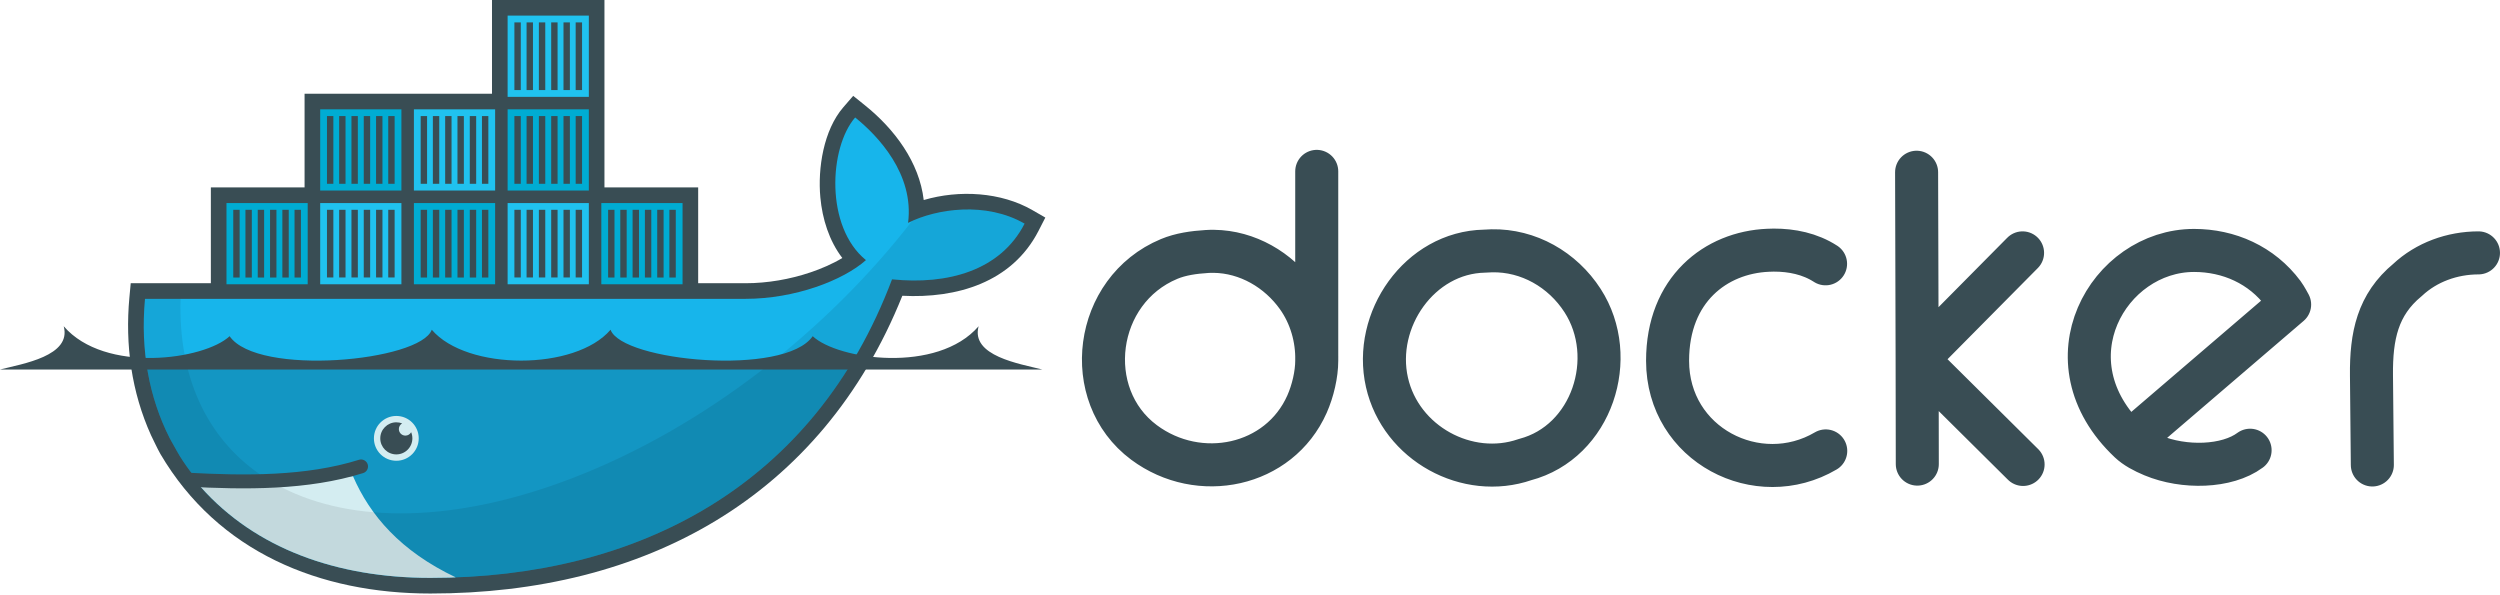
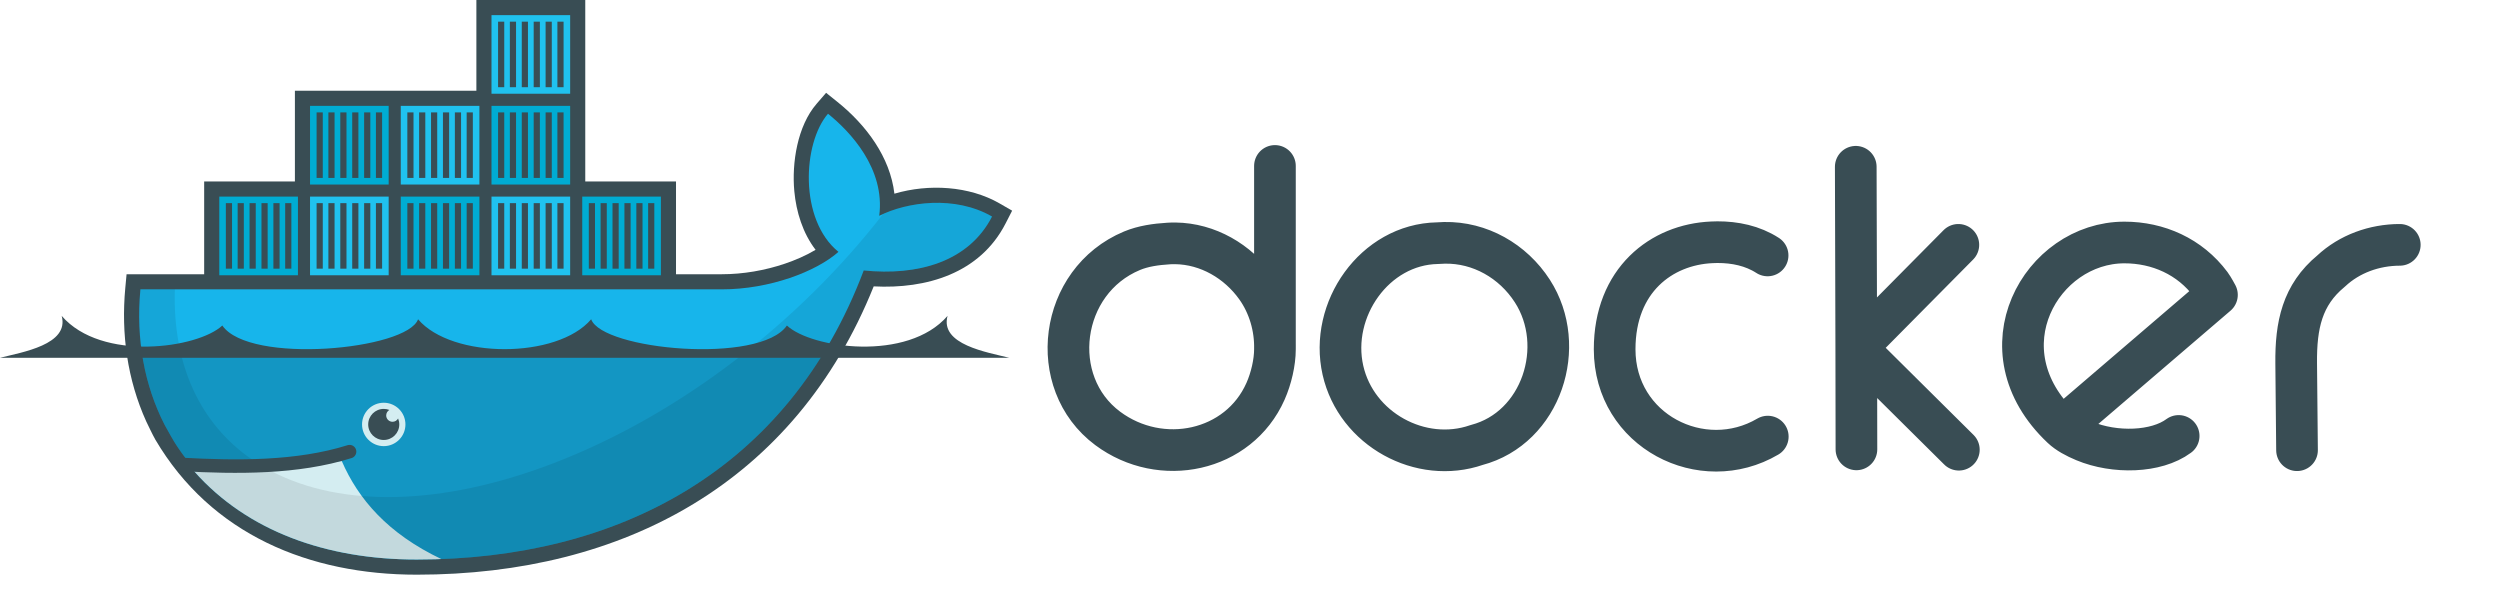
- <svg xmlns="http://www.w3.org/2000/svg" xmlns:xlink="http://www.w3.org/1999/xlink" version="1.1" width="610" height="145" id="svg2">
+ <svg xmlns="http://www.w3.org/2000/svg" xmlns:xlink="http://www.w3.org/1999/xlink" version="1.1" viewBox="0 0 630 150" id="svg2">
  <defs id="defs6">
    <clipPath id="clipPath8">
      <path d="m 76,2 0,46 -22,0 0,23 -18.419,0 c -0.078,0.666 -0.141,1.333 -0.206,2 -1.151,12.531 1.036,24.088 6.062,33.969 L 43.125,110 c 1.011,1.817 2.191,3.523 3.438,5.188 1.245,1.662 1.686,2.583 2.469,3.688 C 62.32,133.811 82.129,141 105,141 155.648,141 198.633,118.562 217.656,68.156 231.153,69.541 244.1,66.08 250,54.562 240.601,49.139 228.522,50.877 221.562,54.375 L 240,2 168,48 145,48 145,2 z" id="path10" />
    </clipPath>
  </defs>
  <path d="m 467.82,113.241 -0.042,-25.558 -0.127,-45.657 m 25.854,19.676 -25.727,25.981 25.854,25.642 M 321.285,88.022 c 0.124,-5.481 -1.469,-11.081 -4.697,-15.614 -4.651,-6.531 -12.179,-10.99 -20.438,-11.086 -0.551,0 -1.096,0 -1.65,0.042 -3.265,0.202 -6.427,0.655 -9.225,1.82 -18.401,7.656 -21.661,33.208 -6.136,44.769 13.445,10.011 33.002,5.924 39.775,-9.351 1.431,-3.228 2.37,-7.297 2.37,-10.579 l 0,-46.207 M 445.437,64.368 c -3.81,-2.462 -8.255,-3.35 -12.652,-3.343 -0.477,0 -0.967,0.024 -1.396,0.042 -12.713,0.547 -24.5,9.53 -24.5,26.954 0,20.6 22.088,31.718 38.591,22.003 m 74.135,-2.243 c 13.002,-11.137 39.056,-33.471 39.056,-33.471 0,0 -0.95,-1.797 -1.566,-2.623 -5.257,-7.056 -13.289,-10.579 -21.75,-10.579 -20.909,0 -36.582,27.037 -15.741,46.673 1.443,1.36 3.425,2.425 5.628,3.343 7.647,3.188 18.117,2.927 23.781,-1.269 M 364.02,61.194 c -0.593,0.011 -1.182,0.074 -1.777,0.085 -15.855,0.291 -27.286,16.759 -23.823,32.032 3.375,14.883 19.634,23.696 33.682,18.83 16.359,-4.289 23.031,-24.889 14.048,-38.802 -4.913,-7.61 -13.239,-12.313 -22.13,-12.144 z m 240.726,0.508 c -6.42,0.017 -12.673,2.266 -17.307,6.601 -7.308,6.031 -8.894,13.647 -8.801,23.273 l 0.212,21.877" id="path12" style="fill:none;stroke:#394d54;stroke-width:10.5;stroke-linecap:round;stroke-linejoin:round" />
  <path d="m 147.488,45.732 22.866,0 0,23.375 11.562,0 c 5.339,0 10.831,-0.951 15.887,-2.664 2.484,-0.842 5.273,-2.015 7.724,-3.489 -3.228,-4.214 -4.876,-9.536 -5.361,-14.781 -0.659,-7.134 0.78,-16.42 5.609,-22.004 l 2.404,-2.78 2.864,2.302 c 7.211,5.794 13.276,13.889 14.345,23.118 8.683,-2.554 18.878,-1.95 26.531,2.467 l 3.14,1.812 -1.653,3.226 C 246.933,68.947 233.401,72.86 220.171,72.167 200.374,121.476 157.273,144.82 105.014,144.82 c -26.999,0 -51.77,-10.093 -65.876,-34.047 -0.827,-1.488 -1.535,-3.044 -2.286,-4.572 C 32.084,95.657 30.5,84.106 31.574,72.564 l 0.322,-3.457 19.553,0 0,-23.375 22.866,0 0,-22.866 45.732,0 0,-22.866 27.44,0 0,45.732" id="path14" style="fill:#394d54" />
  <g clip-path="url(#clipPath8)" id="g16">
    <g id="g18">
      <g transform="translate(0,-22.866)" id="g20">
        <path d="m 123.859,3.811 19.818,0 0,19.817 -19.818,0 z" id="path22" style="fill:#00acd3" />
        <path d="m 123.859,26.676 19.818,0 0,19.818 -19.818,0 z" id="path24" style="fill:#20c2ef" />
        <path d="m 126.292,21.977 0,-16.516 m 2.972,16.516 0,-16.516 m 3.002,16.516 0,-16.516 m 3.003,16.516 0,-16.516 m 3.003,16.516 0,-16.516 m 2.971,16.516 0,-16.516" id="path26" style="stroke:#394d54;stroke-width:1.56" />
        <use transform="translate(0,22.866)" id="use28" xlink:href="#path26" />
      </g>
      <use transform="matrix(1,0,0,-1,22.866,4.572651)" id="use30" xlink:href="#g20" />
    </g>
    <use transform="translate(-91.464,45.732)" id="use32" xlink:href="#g18" />
    <use transform="translate(-45.732,45.732)" id="use34" xlink:href="#g18" />
    <use transform="translate(0,45.732)" id="use36" xlink:href="#g18" />
  </g>
  <path d="m 221.57,54.38 c 1.533,-11.915 -7.384,-21.275 -12.914,-25.718 -6.373,7.368 -7.363,26.678 2.635,34.807 -5.58,4.956 -17.337,9.448 -29.376,9.448 L 34,72.917 C 32.829,85.484 34,146 34,146 l 217,0 -0.987,-91.424 c -9.399,-5.424 -21.484,-3.694 -28.443,-0.197" clip-path="url(#clipPath8)" id="path38" style="fill:#17b5eb" />
  <path d="m 34,89 0,57 217,0 0,-57" clip-path="url(#clipPath8)" id="path40" style="fill-opacity:0.17" />
  <path d="M 111.237,140.89 C 97.698,134.465 90.266,125.731 86.131,116.196 L 45,118 l 21,28 45.237,-5.11" clip-path="url(#clipPath8)" id="path42" style="fill:#d4edf1" />
  <path d="m 222.5,53.938 0,0.031 c -20.861,26.889 -50.783,50.379 -82.906,62.719 -28.655,11.008 -53.638,11.06 -70.875,2.219 -1.856,-1.048 -3.676,-2.212 -5.5,-3.312 C 50.582,106.762 43.464,92.152 44.062,72.906 L 34,72.906 34,146 l 217,0 0,-96 -25,0 z" clip-path="url(#clipPath8)" id="path44" style="fill-opacity:0.085" />
  <path d="m 45.625,117.031 c 14.165,0.775 29.282,0.914 42.469,-3.219" id="path46" style="fill:none;stroke:#394d54;stroke-width:3.4;stroke-linecap:round" />
  <path d="m 102.17,106.959 c 0,3.019 -2.448,5.467 -5.467,5.467 -3.02,0 -5.468,-2.448 -5.468,-5.467 0,-3.019 2.448,-5.468 5.468,-5.468 3.019,0 5.467,2.449 5.467,5.468 z" id="path48" style="fill:#d4edf1" />
  <path d="m 98.121,103.308 c -0.477,0.276 -0.8,0.793 -0.8,1.384 0,0.883 0.716,1.597 1.598,1.597 0.605,0 1.13,-0.336 1.402,-0.832 0.192,0.462 0.298,0.97 0.298,1.502 0,2.162 -1.753,3.915 -3.916,3.915 -2.162,0 -3.916,-1.753 -3.916,-3.915 0,-2.163 1.754,-3.917 3.916,-3.917 0.5,0 0.977,0.094 1.418,0.265 z" id="path50" style="fill:#394d54" />
  <path d="m 0,90.162 254.327,0 c -5.538,-1.405 -17.521,-3.302 -15.545,-10.56 -10.069,11.652 -34.353,8.174 -40.481,2.429 -6.825,9.898 -46.555,6.136 -49.326,-1.575 -8.556,10.041 -35.067,10.041 -43.623,0 -2.772,7.711 -42.501,11.473 -49.327,1.575 C 49.898,87.777 25.616,91.254 15.546,79.603 17.522,86.86 5.539,88.758 0,90.162" id="path52" style="fill:#394d54" />
</svg>
